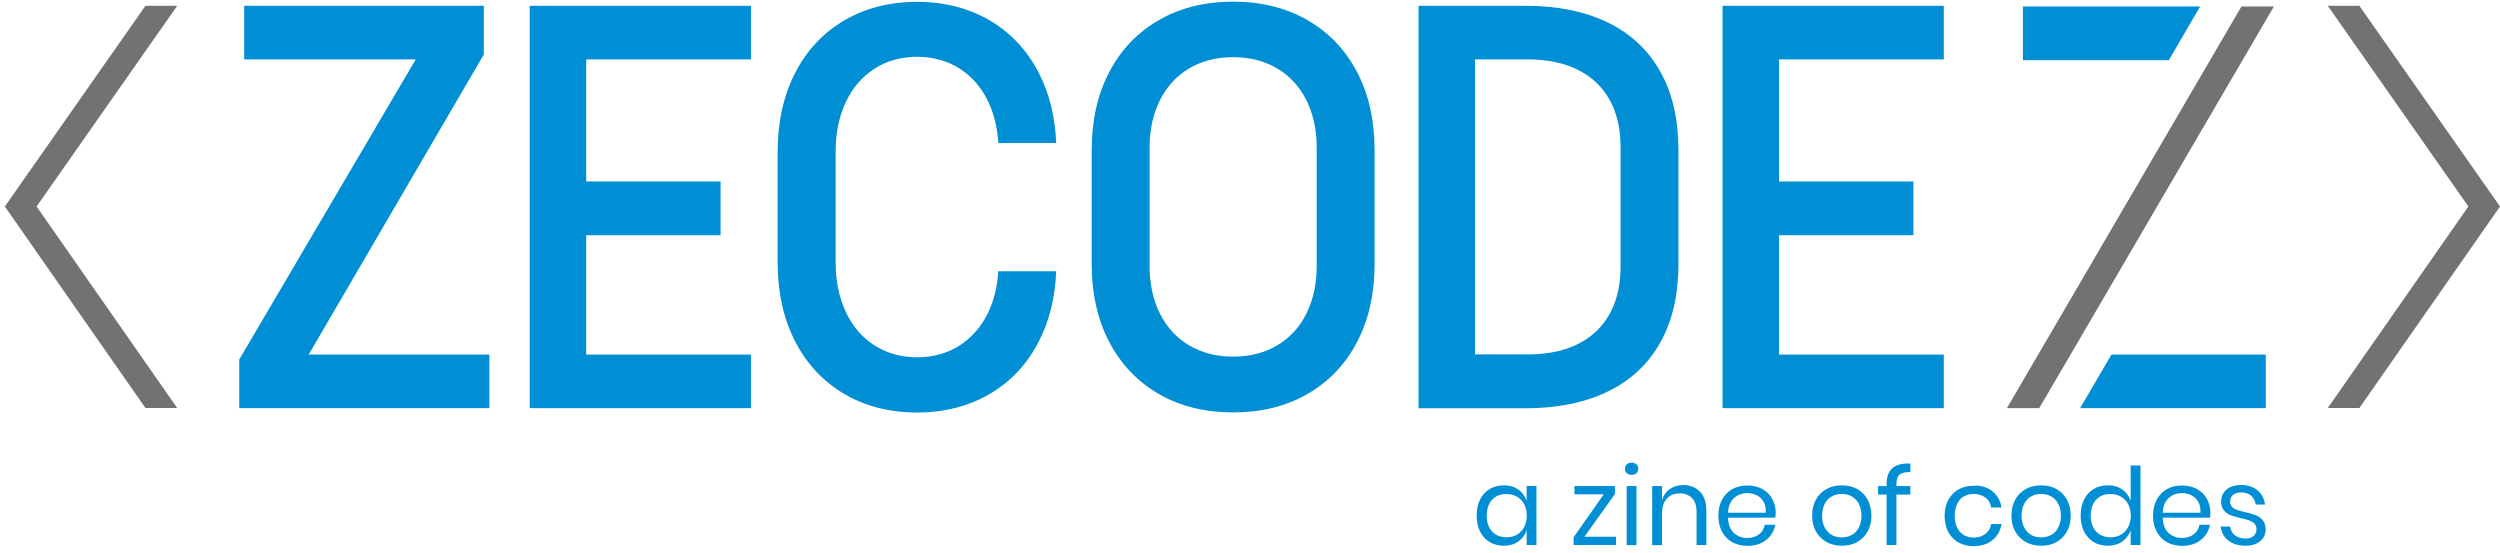
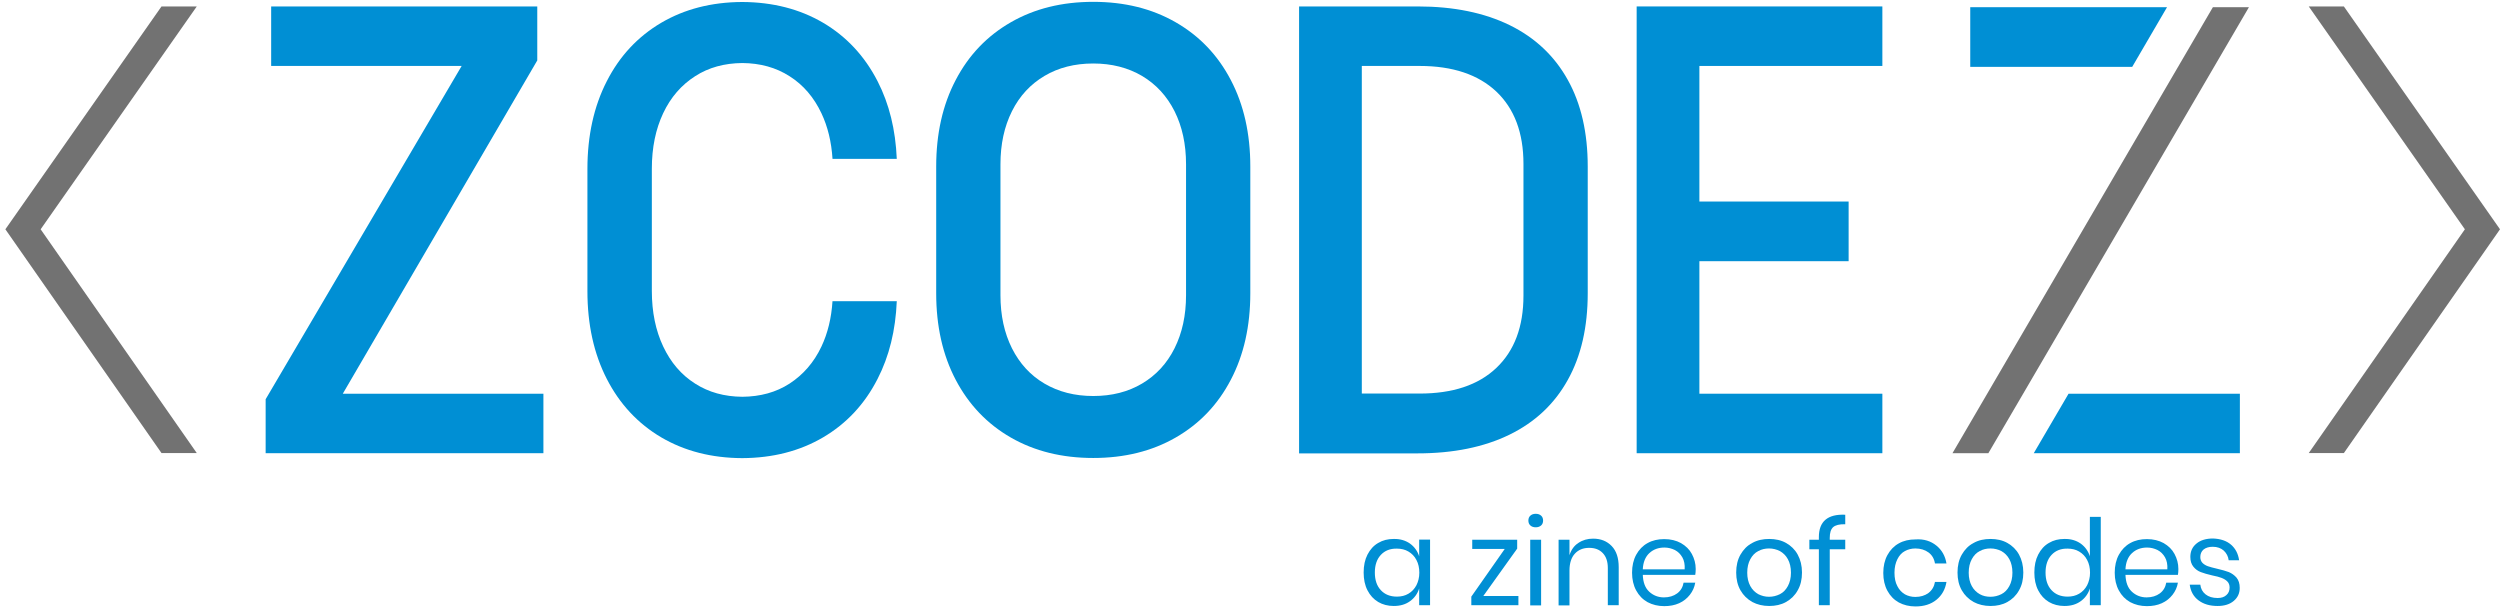
- <svg xmlns="http://www.w3.org/2000/svg" version="1.1" id="Layer_1" x="0px" y="0px" viewBox="0 0 181 40" style="enable-background:new 0 0 181 40;" xml:space="preserve">
+ <svg xmlns="http://www.w3.org/2000/svg" version="1.1" id="Layer_1" x="0px" y="0px" viewBox="0 0 163 40" style="enable-background:new 0 0 163 40;" xml:space="preserve">
  <style type="text/css">
	.st0{fill:#008FD4;}
	.st1{fill:#727272;}
</style>
  <g>
    <g>
      <polygon class="st0" points="35.03,3.94 35.03,0.42 17.68,0.42 17.68,4.3 30.1,4.3 17.32,26.03 17.32,29.55 35.43,29.55     35.43,25.67 22.35,25.67   " />
-       <polygon class="st0" points="40.33,0.42 38.35,0.42 38.35,29.55 40.33,29.55 42.44,29.55 54.37,29.55 54.37,25.67 42.44,25.67     42.44,17.03 52.17,17.03 52.17,13.14 42.44,13.14 42.44,4.3 54.37,4.3 54.37,0.42 42.44,0.42   " />
-       <polygon class="st0" points="126.69,0.42 124.71,0.42 124.71,29.55 126.69,29.55 128.8,29.55 140.73,29.55 140.73,25.67     128.8,25.67 128.8,17.03 138.53,17.03 138.53,13.14 128.8,13.14 128.8,4.3 140.73,4.3 140.73,0.42 128.8,0.42   " />
-       <path class="st0" d="M94.65,1.45c-1.55-0.89-3.34-1.33-5.37-1.33c-2.03,0-3.82,0.44-5.37,1.33c-1.55,0.89-2.75,2.14-3.6,3.77    c-0.85,1.62-1.27,3.5-1.27,5.64v8.26c0,2.14,0.42,4.02,1.27,5.64c0.85,1.62,2.05,2.88,3.6,3.77c1.55,0.89,3.34,1.33,5.37,1.33    c2.03,0,3.82-0.44,5.37-1.33c1.55-0.89,2.75-2.14,3.6-3.77c0.85-1.62,1.27-3.5,1.27-5.64v-8.26c0-2.14-0.42-4.02-1.27-5.64    C97.4,3.59,96.2,2.34,94.65,1.45z M95.33,19.25c0,1.31-0.25,2.46-0.75,3.46c-0.5,1-1.21,1.76-2.12,2.3    c-0.91,0.54-1.97,0.81-3.18,0.81c-1.2,0-2.26-0.27-3.18-0.81c-0.92-0.54-1.62-1.31-2.12-2.3c-0.5-1-0.75-2.15-0.75-3.46v-8.54    c0-1.31,0.25-2.46,0.75-3.46c0.5-1,1.21-1.76,2.12-2.3c0.91-0.54,1.97-0.81,3.18-0.81c1.2,0,2.26,0.27,3.18,0.81    c0.91,0.54,1.62,1.31,2.12,2.3c0.5,1,0.75,2.15,0.75,3.46V19.25z" />
-       <path class="st0" d="M116.43,1.64c-1.66-0.81-3.65-1.22-5.99-1.22h-3.65h-1.32h-2.77v29.14h2.77h1.32h3.63    c2.34,0,4.34-0.41,6-1.22c1.66-0.81,2.93-2,3.8-3.57c0.87-1.56,1.3-3.45,1.3-5.65v-8.26c0-2.2-0.43-4.09-1.3-5.65    C119.35,3.64,118.08,2.45,116.43,1.64z M117.33,19.27c0,2.03-0.59,3.6-1.77,4.72c-1.18,1.12-2.85,1.67-5,1.67h-3.77V4.3h3.77    c2.15,0,3.82,0.56,5,1.67c1.18,1.12,1.77,2.69,1.77,4.72V19.27z" />
-       <path class="st0" d="M72.28,19.62c-0.07,1.11-0.31,2.1-0.72,2.97c-0.49,1.04-1.19,1.84-2.08,2.42c-0.88,0.57-1.91,0.85-3.08,0.86    c-1.17-0.01-2.19-0.29-3.08-0.86c-0.9-0.57-1.59-1.38-2.08-2.42c-0.49-1.04-0.74-2.24-0.74-3.62v-3.99V11    c0-1.38,0.25-2.58,0.74-3.62c0.49-1.04,1.19-1.84,2.08-2.41c0.88-0.57,1.91-0.85,3.08-0.86c1.17,0.01,2.19,0.29,3.08,0.86    c0.9,0.57,1.59,1.38,2.08,2.42c0.41,0.87,0.65,1.86,0.72,2.97h4.19c-0.08-1.9-0.49-3.58-1.25-5.06c-0.84-1.64-2.03-2.92-3.56-3.82    c-1.52-0.89-3.27-1.34-5.27-1.35c-2,0.01-3.75,0.46-5.27,1.35c-1.53,0.9-2.72,2.17-3.56,3.82c-0.84,1.64-1.26,3.55-1.26,5.71v3.99    v3.99c0,2.16,0.42,4.07,1.26,5.71c0.84,1.64,2.03,2.92,3.56,3.82c1.52,0.89,3.27,1.34,5.27,1.35c2-0.01,3.75-0.46,5.27-1.35    c1.53-0.9,2.72-2.17,3.56-3.82c0.76-1.48,1.17-3.16,1.25-5.06H72.28z" />
-       <polygon class="st0" points="146.46,0.47 146.46,4.36 157.02,4.36 159.29,0.47   " />
+       <polygon class="st0" points="108.69,0.42 106.71,0.42 106.71,29.55 108.69,29.55 110.8,29.55 122.73,29.55 122.73,25.67     110.8,25.67 110.8,17.03 120.53,17.03 120.53,13.14 110.8,13.14 110.8,4.3 122.73,4.3 122.73,0.42 110.8,0.42   " />
+       <path class="st0" d="M76.65,1.45c-1.55-0.89-3.34-1.33-5.37-1.33c-2.03,0-3.82,0.44-5.37,1.33c-1.55,0.89-2.75,2.14-3.6,3.77    c-0.85,1.62-1.27,3.5-1.27,5.64v8.26c0,2.14,0.42,4.02,1.27,5.64c0.85,1.62,2.05,2.88,3.6,3.77c1.55,0.89,3.34,1.33,5.37,1.33    c2.03,0,3.82-0.44,5.37-1.33c1.55-0.89,2.75-2.14,3.6-3.77c0.85-1.62,1.27-3.5,1.27-5.64v-8.26c0-2.14-0.42-4.02-1.27-5.64    C79.4,3.59,78.2,2.34,76.65,1.45z M77.33,19.25c0,1.31-0.25,2.46-0.75,3.46c-0.5,1-1.21,1.76-2.12,2.3    c-0.91,0.54-1.97,0.81-3.18,0.81c-1.2,0-2.26-0.27-3.18-0.81c-0.92-0.54-1.62-1.31-2.12-2.3c-0.5-1-0.75-2.15-0.75-3.46v-8.54    c0-1.31,0.25-2.46,0.75-3.46c0.5-1,1.21-1.76,2.12-2.3c0.91-0.54,1.97-0.81,3.18-0.81c1.2,0,2.26,0.27,3.18,0.81    c0.91,0.54,1.62,1.31,2.12,2.3c0.5,1,0.75,2.15,0.75,3.46V19.25z" />
+       <path class="st0" d="M98.43,1.64c-1.66-0.81-3.65-1.22-5.99-1.22h-3.65h-1.32h-2.77v29.14h2.77h1.32h3.63c2.34,0,4.34-0.41,6-1.22    c1.66-0.81,2.93-2,3.8-3.57c0.87-1.56,1.3-3.45,1.3-5.65v-8.26c0-2.2-0.43-4.09-1.3-5.65C101.35,3.64,100.08,2.45,98.43,1.64z     M99.33,19.27c0,2.03-0.59,3.6-1.77,4.72c-1.18,1.12-2.85,1.67-5,1.67h-3.77V4.3h3.77c2.15,0,3.82,0.56,5,1.67    c1.18,1.12,1.77,2.69,1.77,4.72V19.27z" />
+       <path class="st0" d="M54.28,19.62c-0.07,1.11-0.31,2.1-0.72,2.97c-0.49,1.04-1.19,1.84-2.08,2.42c-0.88,0.57-1.91,0.85-3.08,0.86    c-1.17-0.01-2.19-0.29-3.08-0.86c-0.9-0.57-1.59-1.38-2.08-2.42c-0.49-1.04-0.74-2.24-0.74-3.62v-3.99V11    c0-1.38,0.25-2.58,0.74-3.62c0.49-1.04,1.19-1.84,2.08-2.41c0.88-0.57,1.91-0.85,3.08-0.86c1.17,0.01,2.19,0.29,3.08,0.86    c0.9,0.57,1.59,1.38,2.08,2.42c0.41,0.87,0.65,1.86,0.72,2.97h4.19c-0.08-1.9-0.49-3.58-1.25-5.06c-0.84-1.64-2.03-2.92-3.56-3.82    c-1.52-0.89-3.27-1.34-5.27-1.35c-2,0.01-3.75,0.46-5.27,1.35c-1.53,0.9-2.72,2.17-3.56,3.82c-0.84,1.64-1.26,3.55-1.26,5.71v3.99    v3.99c0,2.16,0.42,4.07,1.26,5.71c0.84,1.64,2.03,2.92,3.56,3.82c1.52,0.89,3.27,1.34,5.27,1.35c2-0.01,3.75-0.46,5.27-1.35    c1.53-0.9,2.72-2.17,3.56-3.82c0.76-1.48,1.17-3.16,1.25-5.06H54.28z" />
+       <polygon class="st0" points="128.46,0.47 128.46,4.36 139.02,4.36 141.29,0.47   " />
      <g>
-         <polygon class="st0" points="150.6,29.55 164.04,29.55 164.04,25.67 152.87,25.67    " />
-         <polygon class="st1" points="162.28,0.47 145.3,29.55 147.64,29.55 149.91,25.67 164.63,0.47    " />
+         <polygon class="st0" points="132.6,29.55 146.04,29.55 146.04,25.67 134.87,25.67    " />
+         <polygon class="st1" points="144.28,0.47 127.3,29.55 129.64,29.55 131.91,25.67 146.63,0.47    " />
      </g>
      <polygon class="st1" points="10.53,0.42 12.83,0.42 2.65,14.95 12.83,29.54 10.53,29.54 0.35,14.95   " />
-       <polygon class="st1" points="170.82,0.42 168.53,0.42 178.71,14.95 168.53,29.54 170.82,29.54 181,14.95   " />
+       <polygon class="st1" points="152.82,0.42 150.53,0.42 160.71,14.95 150.53,29.54 152.82,29.54 163,14.95   " />
    </g>
    <g>
-       <path class="st0" d="M109.93,35.44c0.29,0.21,0.49,0.49,0.6,0.83v-1.09h0.71v4.28h-0.71v-1.09c-0.11,0.35-0.32,0.63-0.6,0.83    c-0.29,0.21-0.64,0.31-1.06,0.31c-0.38,0-0.72-0.09-1.01-0.26c-0.3-0.18-0.53-0.43-0.7-0.76c-0.17-0.33-0.25-0.72-0.25-1.16    c0-0.45,0.08-0.84,0.25-1.17c0.17-0.33,0.4-0.59,0.7-0.76c0.3-0.18,0.63-0.26,1.01-0.26C109.29,35.13,109.64,35.24,109.93,35.44z     M108.03,36.18c-0.26,0.28-0.39,0.66-0.39,1.15c0,0.49,0.13,0.87,0.39,1.15c0.26,0.28,0.61,0.42,1.05,0.42    c0.28,0,0.53-0.06,0.75-0.19c0.22-0.13,0.39-0.31,0.52-0.55c0.12-0.24,0.19-0.51,0.19-0.82c0-0.31-0.06-0.59-0.19-0.83    c-0.12-0.24-0.3-0.42-0.52-0.55c-0.22-0.13-0.47-0.19-0.75-0.19C108.64,35.76,108.29,35.9,108.03,36.18z" />
-       <path class="st0" d="M114.71,38.86H117v0.6h-3.07V38.9l2.18-3.11h-2.12v-0.6h2.93v0.58L114.71,38.86z" />
-       <path class="st0" d="M117.78,33.62c0.09-0.08,0.2-0.12,0.35-0.12c0.15,0,0.26,0.04,0.35,0.12c0.09,0.08,0.13,0.19,0.13,0.32    s-0.04,0.24-0.13,0.32c-0.09,0.08-0.21,0.12-0.35,0.12c-0.15,0-0.26-0.04-0.35-0.12c-0.09-0.08-0.13-0.19-0.13-0.32    S117.69,33.7,117.78,33.62z M118.48,35.19v4.28h-0.71v-4.28H118.48z" />
-       <path class="st0" d="M123.08,35.6c0.31,0.32,0.46,0.78,0.46,1.38v2.48h-0.71v-2.42c0-0.43-0.11-0.75-0.33-0.98    c-0.22-0.23-0.51-0.34-0.89-0.34c-0.39,0-0.7,0.13-0.93,0.38c-0.23,0.25-0.35,0.62-0.35,1.1v2.27h-0.71v-4.28h0.71v1.01    c0.11-0.35,0.3-0.62,0.58-0.8c0.28-0.19,0.6-0.28,0.96-0.28C122.37,35.12,122.77,35.28,123.08,35.6z" />
-       <path class="st0" d="M128.53,37.48h-3.42c0.02,0.49,0.15,0.85,0.42,1.1c0.26,0.24,0.58,0.37,0.96,0.37c0.34,0,0.63-0.09,0.86-0.26    c0.23-0.17,0.37-0.41,0.42-0.7h0.76c-0.05,0.3-0.17,0.56-0.35,0.79c-0.18,0.23-0.41,0.42-0.7,0.55c-0.29,0.13-0.61,0.19-0.97,0.19    c-0.41,0-0.77-0.09-1.09-0.26c-0.32-0.18-0.56-0.43-0.74-0.76s-0.27-0.72-0.27-1.16c0-0.45,0.09-0.84,0.27-1.17    c0.18-0.33,0.43-0.59,0.74-0.76c0.32-0.18,0.68-0.26,1.09-0.26c0.42,0,0.78,0.09,1.09,0.26c0.31,0.18,0.55,0.41,0.71,0.71    c0.16,0.3,0.25,0.62,0.25,0.98C128.56,37.24,128.55,37.37,128.53,37.48z M127.69,36.34c-0.12-0.21-0.28-0.37-0.49-0.48    c-0.21-0.1-0.43-0.16-0.68-0.16c-0.39,0-0.72,0.12-0.98,0.36c-0.26,0.24-0.41,0.6-0.43,1.06h2.73    C127.86,36.82,127.81,36.55,127.69,36.34z" />
-       <path class="st0" d="M134.45,35.4c0.32,0.18,0.58,0.43,0.76,0.76c0.18,0.33,0.28,0.72,0.28,1.17c0,0.45-0.09,0.83-0.28,1.16    c-0.18,0.33-0.44,0.58-0.76,0.76c-0.32,0.18-0.69,0.26-1.1,0.26s-0.78-0.09-1.1-0.26c-0.32-0.18-0.58-0.43-0.77-0.76    c-0.19-0.33-0.28-0.72-0.28-1.16c0-0.45,0.09-0.84,0.28-1.17c0.19-0.33,0.44-0.59,0.77-0.76c0.32-0.18,0.69-0.26,1.1-0.26    S134.13,35.22,134.45,35.4z M132.64,35.93c-0.22,0.11-0.39,0.29-0.52,0.53c-0.13,0.24-0.2,0.53-0.2,0.88    c0,0.34,0.07,0.63,0.2,0.87c0.13,0.24,0.31,0.41,0.52,0.53s0.45,0.17,0.7,0.17c0.25,0,0.49-0.06,0.71-0.17s0.39-0.29,0.52-0.53    c0.13-0.24,0.2-0.53,0.2-0.87c0-0.35-0.07-0.64-0.2-0.88c-0.13-0.24-0.31-0.41-0.52-0.53c-0.22-0.11-0.45-0.17-0.71-0.17    C133.09,35.76,132.86,35.81,132.64,35.93z" />
-       <path class="st0" d="M137.52,34.37c-0.15,0.14-0.22,0.37-0.22,0.7v0.12h1.01v0.62h-1.01v3.65h-0.71v-3.65h-0.62v-0.62h0.62v-0.17    c0-1.02,0.57-1.51,1.72-1.46v0.62C137.93,34.17,137.67,34.24,137.52,34.37z" />
-       <path class="st0" d="M144.25,35.57c0.36,0.29,0.58,0.68,0.66,1.17h-0.75c-0.05-0.31-0.19-0.55-0.42-0.72    c-0.23-0.17-0.52-0.26-0.86-0.26c-0.25,0-0.48,0.06-0.68,0.17c-0.21,0.11-0.37,0.29-0.49,0.53c-0.12,0.24-0.19,0.53-0.19,0.88    c0,0.35,0.06,0.64,0.19,0.88c0.12,0.24,0.29,0.41,0.49,0.53c0.2,0.11,0.43,0.17,0.68,0.17c0.34,0,0.63-0.09,0.86-0.26    c0.23-0.18,0.37-0.42,0.42-0.72h0.75c-0.08,0.49-0.3,0.88-0.66,1.17c-0.36,0.29-0.81,0.43-1.36,0.43c-0.41,0-0.77-0.09-1.09-0.26    c-0.32-0.18-0.56-0.43-0.74-0.76c-0.18-0.33-0.27-0.72-0.27-1.16c0-0.45,0.09-0.84,0.27-1.17c0.18-0.33,0.43-0.59,0.74-0.76    c0.32-0.18,0.68-0.26,1.09-0.26C143.44,35.13,143.89,35.28,144.25,35.57z" />
-       <path class="st0" d="M148.88,35.4c0.32,0.18,0.58,0.43,0.76,0.76c0.18,0.33,0.28,0.72,0.28,1.17c0,0.45-0.09,0.83-0.28,1.16    c-0.18,0.33-0.44,0.58-0.76,0.76c-0.32,0.18-0.69,0.26-1.1,0.26s-0.78-0.09-1.1-0.26c-0.32-0.18-0.58-0.43-0.77-0.76    c-0.19-0.33-0.28-0.72-0.28-1.16c0-0.45,0.09-0.84,0.28-1.17c0.19-0.33,0.44-0.59,0.77-0.76c0.32-0.18,0.69-0.26,1.1-0.26    S148.56,35.22,148.88,35.4z M147.08,35.93c-0.22,0.11-0.39,0.29-0.52,0.53c-0.13,0.24-0.2,0.53-0.2,0.88    c0,0.34,0.07,0.63,0.2,0.87c0.13,0.24,0.31,0.41,0.52,0.53s0.45,0.17,0.7,0.17c0.25,0,0.49-0.06,0.71-0.17s0.39-0.29,0.52-0.53    c0.13-0.24,0.2-0.53,0.2-0.87c0-0.35-0.07-0.64-0.2-0.88c-0.13-0.24-0.31-0.41-0.52-0.53c-0.22-0.11-0.45-0.17-0.71-0.17    C147.53,35.76,147.29,35.81,147.08,35.93z" />
-       <path class="st0" d="M153.66,35.44c0.29,0.21,0.49,0.49,0.6,0.83V33.7h0.71v5.76h-0.71v-1.09c-0.11,0.35-0.32,0.63-0.6,0.83    c-0.29,0.21-0.64,0.31-1.06,0.31c-0.38,0-0.72-0.09-1.01-0.26c-0.3-0.18-0.53-0.43-0.7-0.76c-0.17-0.33-0.25-0.72-0.25-1.16    c0-0.45,0.08-0.84,0.25-1.17c0.17-0.33,0.4-0.59,0.7-0.76c0.3-0.18,0.63-0.26,1.01-0.26C153.02,35.13,153.37,35.24,153.66,35.44z     M151.76,36.18c-0.26,0.28-0.39,0.66-0.39,1.15c0,0.49,0.13,0.87,0.39,1.15c0.26,0.28,0.61,0.42,1.05,0.42    c0.28,0,0.53-0.06,0.75-0.19c0.22-0.13,0.39-0.31,0.52-0.55c0.12-0.24,0.19-0.51,0.19-0.82c0-0.31-0.06-0.59-0.19-0.83    c-0.12-0.24-0.3-0.42-0.52-0.55c-0.22-0.13-0.47-0.19-0.75-0.19C152.37,35.76,152.02,35.9,151.76,36.18z" />
-       <path class="st0" d="M160,37.48h-3.42c0.02,0.49,0.15,0.85,0.42,1.1c0.26,0.24,0.58,0.37,0.96,0.37c0.34,0,0.63-0.09,0.86-0.26    c0.23-0.17,0.37-0.41,0.42-0.7H160c-0.05,0.3-0.17,0.56-0.35,0.79c-0.18,0.23-0.41,0.42-0.7,0.55c-0.29,0.13-0.61,0.19-0.97,0.19    c-0.41,0-0.77-0.09-1.09-0.26c-0.32-0.18-0.56-0.43-0.74-0.76c-0.18-0.33-0.27-0.72-0.27-1.16c0-0.45,0.09-0.84,0.27-1.17    c0.18-0.33,0.43-0.59,0.74-0.76c0.32-0.18,0.68-0.26,1.09-0.26c0.42,0,0.78,0.09,1.09,0.26c0.31,0.18,0.55,0.41,0.71,0.71    c0.16,0.3,0.25,0.62,0.25,0.98C160.03,37.24,160.02,37.37,160,37.48z M159.16,36.34c-0.12-0.21-0.28-0.37-0.49-0.48    c-0.21-0.1-0.43-0.16-0.68-0.16c-0.39,0-0.72,0.12-0.98,0.36c-0.26,0.24-0.41,0.6-0.43,1.06h2.73    C159.33,36.82,159.28,36.55,159.16,36.34z" />
-       <path class="st0" d="M163.46,35.51c0.29,0.25,0.47,0.59,0.53,1.02h-0.68c-0.03-0.25-0.14-0.46-0.32-0.63    c-0.18-0.16-0.42-0.25-0.72-0.25c-0.25,0-0.45,0.06-0.6,0.18c-0.14,0.12-0.21,0.29-0.21,0.49c0,0.16,0.05,0.28,0.14,0.38    c0.1,0.1,0.22,0.17,0.36,0.22c0.14,0.05,0.34,0.1,0.59,0.16c0.32,0.07,0.57,0.15,0.77,0.22c0.19,0.08,0.36,0.2,0.5,0.36    c0.14,0.17,0.21,0.39,0.21,0.67c0,0.35-0.13,0.63-0.39,0.85c-0.26,0.22-0.61,0.33-1.05,0.33c-0.51,0-0.92-0.12-1.25-0.37    c-0.32-0.24-0.51-0.58-0.57-1.02h0.69c0.03,0.26,0.14,0.47,0.34,0.63c0.2,0.16,0.46,0.24,0.79,0.24c0.24,0,0.43-0.06,0.57-0.19    c0.14-0.12,0.21-0.29,0.21-0.49c0-0.17-0.05-0.3-0.15-0.4c-0.1-0.1-0.22-0.17-0.37-0.23s-0.35-0.11-0.6-0.16    c-0.32-0.07-0.57-0.15-0.76-0.22c-0.19-0.07-0.35-0.19-0.48-0.35c-0.13-0.16-0.2-0.37-0.2-0.64c0-0.36,0.13-0.65,0.4-0.87    c0.26-0.22,0.63-0.33,1.08-0.33C162.78,35.13,163.17,35.26,163.46,35.51z" />
+       <path class="st0" d="M91.93,35.44c0.29,0.21,0.49,0.49,0.6,0.83v-1.09h0.71v4.28h-0.71v-1.09c-0.11,0.35-0.32,0.63-0.6,0.83    c-0.29,0.21-0.64,0.31-1.06,0.31c-0.38,0-0.72-0.09-1.01-0.26c-0.3-0.18-0.53-0.43-0.7-0.76c-0.17-0.33-0.25-0.72-0.25-1.16    c0-0.45,0.08-0.84,0.25-1.17c0.17-0.33,0.4-0.59,0.7-0.76c0.3-0.18,0.63-0.26,1.01-0.26C91.29,35.13,91.64,35.24,91.93,35.44z     M90.03,36.18c-0.26,0.28-0.39,0.66-0.39,1.15c0,0.49,0.13,0.87,0.39,1.15c0.26,0.28,0.61,0.42,1.05,0.42    c0.28,0,0.53-0.06,0.75-0.19c0.22-0.13,0.39-0.31,0.52-0.55c0.12-0.24,0.19-0.51,0.19-0.82c0-0.31-0.06-0.59-0.19-0.83    c-0.12-0.24-0.3-0.42-0.52-0.55c-0.22-0.13-0.47-0.19-0.75-0.19C90.64,35.76,90.29,35.9,90.03,36.18z" />
+       <path class="st0" d="M96.71,38.86H99v0.6h-3.07V38.9l2.18-3.11h-2.12v-0.6h2.93v0.58L96.71,38.86z" />
+       <path class="st0" d="M99.78,33.62c0.09-0.08,0.2-0.12,0.35-0.12c0.15,0,0.26,0.04,0.35,0.12c0.09,0.08,0.13,0.19,0.13,0.32    s-0.04,0.24-0.13,0.32c-0.09,0.08-0.21,0.12-0.35,0.12c-0.15,0-0.26-0.04-0.35-0.12c-0.09-0.08-0.13-0.19-0.13-0.32    S99.69,33.7,99.78,33.62z M100.48,35.19v4.28h-0.71v-4.28H100.48z" />
+       <path class="st0" d="M105.08,35.6c0.31,0.32,0.46,0.78,0.46,1.38v2.48h-0.71v-2.42c0-0.43-0.11-0.75-0.33-0.98    c-0.22-0.23-0.51-0.34-0.89-0.34c-0.39,0-0.7,0.13-0.93,0.38c-0.23,0.25-0.35,0.62-0.35,1.1v2.27h-0.71v-4.28h0.71v1.01    c0.11-0.35,0.3-0.62,0.58-0.8c0.28-0.19,0.6-0.28,0.96-0.28C104.37,35.12,104.77,35.28,105.08,35.6z" />
+       <path class="st0" d="M110.53,37.48h-3.42c0.02,0.49,0.15,0.85,0.42,1.1c0.26,0.24,0.58,0.37,0.96,0.37c0.34,0,0.63-0.09,0.86-0.26    c0.23-0.17,0.37-0.41,0.42-0.7h0.76c-0.05,0.3-0.17,0.56-0.35,0.79c-0.18,0.23-0.41,0.42-0.7,0.55c-0.29,0.13-0.61,0.19-0.97,0.19    c-0.41,0-0.77-0.09-1.09-0.26c-0.32-0.18-0.56-0.43-0.74-0.76s-0.27-0.72-0.27-1.16c0-0.45,0.09-0.84,0.27-1.17    c0.18-0.33,0.43-0.59,0.74-0.76c0.32-0.18,0.68-0.26,1.09-0.26c0.42,0,0.78,0.09,1.09,0.26c0.31,0.18,0.55,0.41,0.71,0.71    c0.16,0.3,0.25,0.62,0.25,0.98C110.56,37.24,110.55,37.37,110.53,37.48z M109.69,36.34c-0.12-0.21-0.28-0.37-0.49-0.48    c-0.21-0.1-0.43-0.16-0.68-0.16c-0.39,0-0.72,0.12-0.98,0.36c-0.26,0.24-0.41,0.6-0.43,1.06h2.73    C109.86,36.82,109.81,36.55,109.69,36.34z" />
+       <path class="st0" d="M116.45,35.4c0.32,0.18,0.58,0.43,0.76,0.76c0.18,0.33,0.28,0.72,0.28,1.17c0,0.45-0.09,0.83-0.28,1.16    c-0.18,0.33-0.44,0.58-0.76,0.76c-0.32,0.18-0.69,0.26-1.1,0.26s-0.78-0.09-1.1-0.26c-0.32-0.18-0.58-0.43-0.77-0.76    c-0.19-0.33-0.28-0.72-0.28-1.16c0-0.45,0.09-0.84,0.28-1.17c0.19-0.33,0.44-0.59,0.77-0.76c0.32-0.18,0.69-0.26,1.1-0.26    S116.13,35.22,116.45,35.4z M114.64,35.93c-0.22,0.11-0.39,0.29-0.52,0.53c-0.13,0.24-0.2,0.53-0.2,0.88    c0,0.34,0.07,0.63,0.2,0.87c0.13,0.24,0.31,0.41,0.52,0.53c0.22,0.11,0.45,0.17,0.7,0.17c0.25,0,0.49-0.06,0.71-0.17    c0.22-0.11,0.39-0.29,0.52-0.53c0.13-0.24,0.2-0.53,0.2-0.87c0-0.35-0.07-0.64-0.2-0.88c-0.13-0.24-0.31-0.41-0.52-0.53    c-0.22-0.11-0.45-0.17-0.71-0.17C115.09,35.76,114.86,35.81,114.64,35.93z" />
+       <path class="st0" d="M119.52,34.37c-0.15,0.14-0.22,0.37-0.22,0.7v0.12h1.01v0.62h-1.01v3.65h-0.71v-3.65h-0.62v-0.62h0.62v-0.17    c0-1.02,0.57-1.51,1.72-1.46v0.62C119.93,34.17,119.67,34.24,119.52,34.37z" />
+       <path class="st0" d="M126.25,35.57c0.36,0.29,0.58,0.68,0.66,1.17h-0.75c-0.05-0.31-0.19-0.55-0.42-0.72    c-0.23-0.17-0.52-0.26-0.86-0.26c-0.25,0-0.48,0.06-0.68,0.17c-0.21,0.11-0.37,0.29-0.49,0.53c-0.12,0.24-0.19,0.53-0.19,0.88    c0,0.35,0.06,0.64,0.19,0.88c0.12,0.24,0.29,0.41,0.49,0.53c0.2,0.11,0.43,0.17,0.68,0.17c0.34,0,0.63-0.09,0.86-0.26    c0.23-0.18,0.37-0.42,0.42-0.72h0.75c-0.08,0.49-0.3,0.88-0.66,1.17c-0.36,0.29-0.81,0.43-1.36,0.43c-0.41,0-0.77-0.09-1.09-0.26    c-0.32-0.18-0.56-0.43-0.74-0.76c-0.18-0.33-0.27-0.72-0.27-1.16c0-0.45,0.09-0.84,0.27-1.17c0.18-0.33,0.43-0.59,0.74-0.76    c0.32-0.18,0.68-0.26,1.09-0.26C125.44,35.13,125.89,35.28,126.25,35.57z" />
+       <path class="st0" d="M130.88,35.4c0.32,0.18,0.58,0.43,0.76,0.76c0.18,0.33,0.28,0.72,0.28,1.17c0,0.45-0.09,0.83-0.28,1.16    c-0.18,0.33-0.44,0.58-0.76,0.76c-0.32,0.18-0.69,0.26-1.1,0.26s-0.78-0.09-1.1-0.26c-0.32-0.18-0.58-0.43-0.77-0.76    c-0.19-0.33-0.28-0.72-0.28-1.16c0-0.45,0.09-0.84,0.28-1.17c0.19-0.33,0.44-0.59,0.77-0.76c0.32-0.18,0.69-0.26,1.1-0.26    S130.56,35.22,130.88,35.4z M129.08,35.93c-0.22,0.11-0.39,0.29-0.52,0.53c-0.13,0.24-0.2,0.53-0.2,0.88    c0,0.34,0.07,0.63,0.2,0.87c0.13,0.24,0.31,0.41,0.52,0.53s0.45,0.17,0.7,0.17c0.25,0,0.49-0.06,0.71-0.17s0.39-0.29,0.52-0.53    c0.13-0.24,0.2-0.53,0.2-0.87c0-0.35-0.07-0.64-0.2-0.88c-0.13-0.24-0.31-0.41-0.52-0.53c-0.22-0.11-0.45-0.17-0.71-0.17    C129.53,35.76,129.29,35.81,129.08,35.93z" />
+       <path class="st0" d="M135.66,35.44c0.29,0.21,0.49,0.49,0.6,0.83V33.7h0.71v5.76h-0.71v-1.09c-0.11,0.35-0.32,0.63-0.6,0.83    c-0.29,0.21-0.64,0.31-1.06,0.31c-0.38,0-0.72-0.09-1.01-0.26c-0.3-0.18-0.53-0.43-0.7-0.76c-0.17-0.33-0.25-0.72-0.25-1.16    c0-0.45,0.08-0.84,0.25-1.17c0.17-0.33,0.4-0.59,0.7-0.76c0.3-0.18,0.63-0.26,1.01-0.26C135.02,35.13,135.37,35.24,135.66,35.44z     M133.76,36.18c-0.26,0.28-0.39,0.66-0.39,1.15c0,0.49,0.13,0.87,0.39,1.15c0.26,0.28,0.61,0.42,1.05,0.42    c0.28,0,0.53-0.06,0.75-0.19c0.22-0.13,0.39-0.31,0.52-0.55c0.12-0.24,0.19-0.51,0.19-0.82c0-0.31-0.06-0.59-0.19-0.83    c-0.12-0.24-0.3-0.42-0.52-0.55c-0.22-0.13-0.47-0.19-0.75-0.19C134.37,35.76,134.02,35.9,133.76,36.18z" />
+       <path class="st0" d="M142,37.48h-3.42c0.02,0.49,0.15,0.85,0.42,1.1c0.26,0.24,0.58,0.37,0.96,0.37c0.34,0,0.63-0.09,0.86-0.26    c0.23-0.17,0.37-0.41,0.42-0.7H142c-0.05,0.3-0.17,0.56-0.35,0.79c-0.18,0.23-0.41,0.42-0.7,0.55c-0.29,0.13-0.61,0.19-0.97,0.19    c-0.41,0-0.77-0.09-1.09-0.26c-0.32-0.18-0.56-0.43-0.74-0.76c-0.18-0.33-0.27-0.72-0.27-1.16c0-0.45,0.09-0.84,0.27-1.17    c0.18-0.33,0.43-0.59,0.74-0.76c0.32-0.18,0.68-0.26,1.09-0.26c0.42,0,0.78,0.09,1.09,0.26c0.31,0.18,0.55,0.41,0.71,0.71    c0.16,0.3,0.25,0.62,0.25,0.98C142.03,37.24,142.02,37.37,142,37.48z M141.16,36.34c-0.12-0.21-0.28-0.37-0.49-0.48    c-0.21-0.1-0.43-0.16-0.68-0.16c-0.39,0-0.72,0.12-0.98,0.36c-0.26,0.24-0.41,0.6-0.43,1.06h2.73    C141.33,36.82,141.28,36.55,141.16,36.34z" />
+       <path class="st0" d="M145.46,35.51c0.29,0.25,0.47,0.59,0.53,1.02h-0.68c-0.03-0.25-0.14-0.46-0.32-0.63    c-0.18-0.16-0.42-0.25-0.72-0.25c-0.25,0-0.45,0.06-0.6,0.18c-0.14,0.12-0.21,0.29-0.21,0.49c0,0.16,0.05,0.28,0.14,0.38    c0.1,0.1,0.22,0.17,0.36,0.22c0.14,0.05,0.34,0.1,0.59,0.16c0.32,0.07,0.57,0.15,0.77,0.22c0.19,0.08,0.36,0.2,0.5,0.36    c0.14,0.17,0.21,0.39,0.21,0.67c0,0.35-0.13,0.63-0.39,0.85c-0.26,0.22-0.61,0.33-1.05,0.33c-0.51,0-0.92-0.12-1.25-0.37    c-0.32-0.24-0.51-0.58-0.57-1.02h0.69c0.03,0.26,0.14,0.47,0.34,0.63c0.2,0.16,0.46,0.24,0.79,0.24c0.24,0,0.43-0.06,0.57-0.19    c0.14-0.12,0.21-0.29,0.21-0.49c0-0.17-0.05-0.3-0.15-0.4c-0.1-0.1-0.22-0.17-0.37-0.23s-0.35-0.11-0.6-0.16    c-0.32-0.07-0.57-0.15-0.76-0.22c-0.19-0.07-0.35-0.19-0.48-0.35c-0.13-0.16-0.2-0.37-0.2-0.64c0-0.36,0.13-0.65,0.4-0.87    c0.26-0.22,0.63-0.33,1.08-0.33C144.78,35.13,145.17,35.26,145.46,35.51z" />
    </g>
  </g>
</svg>
